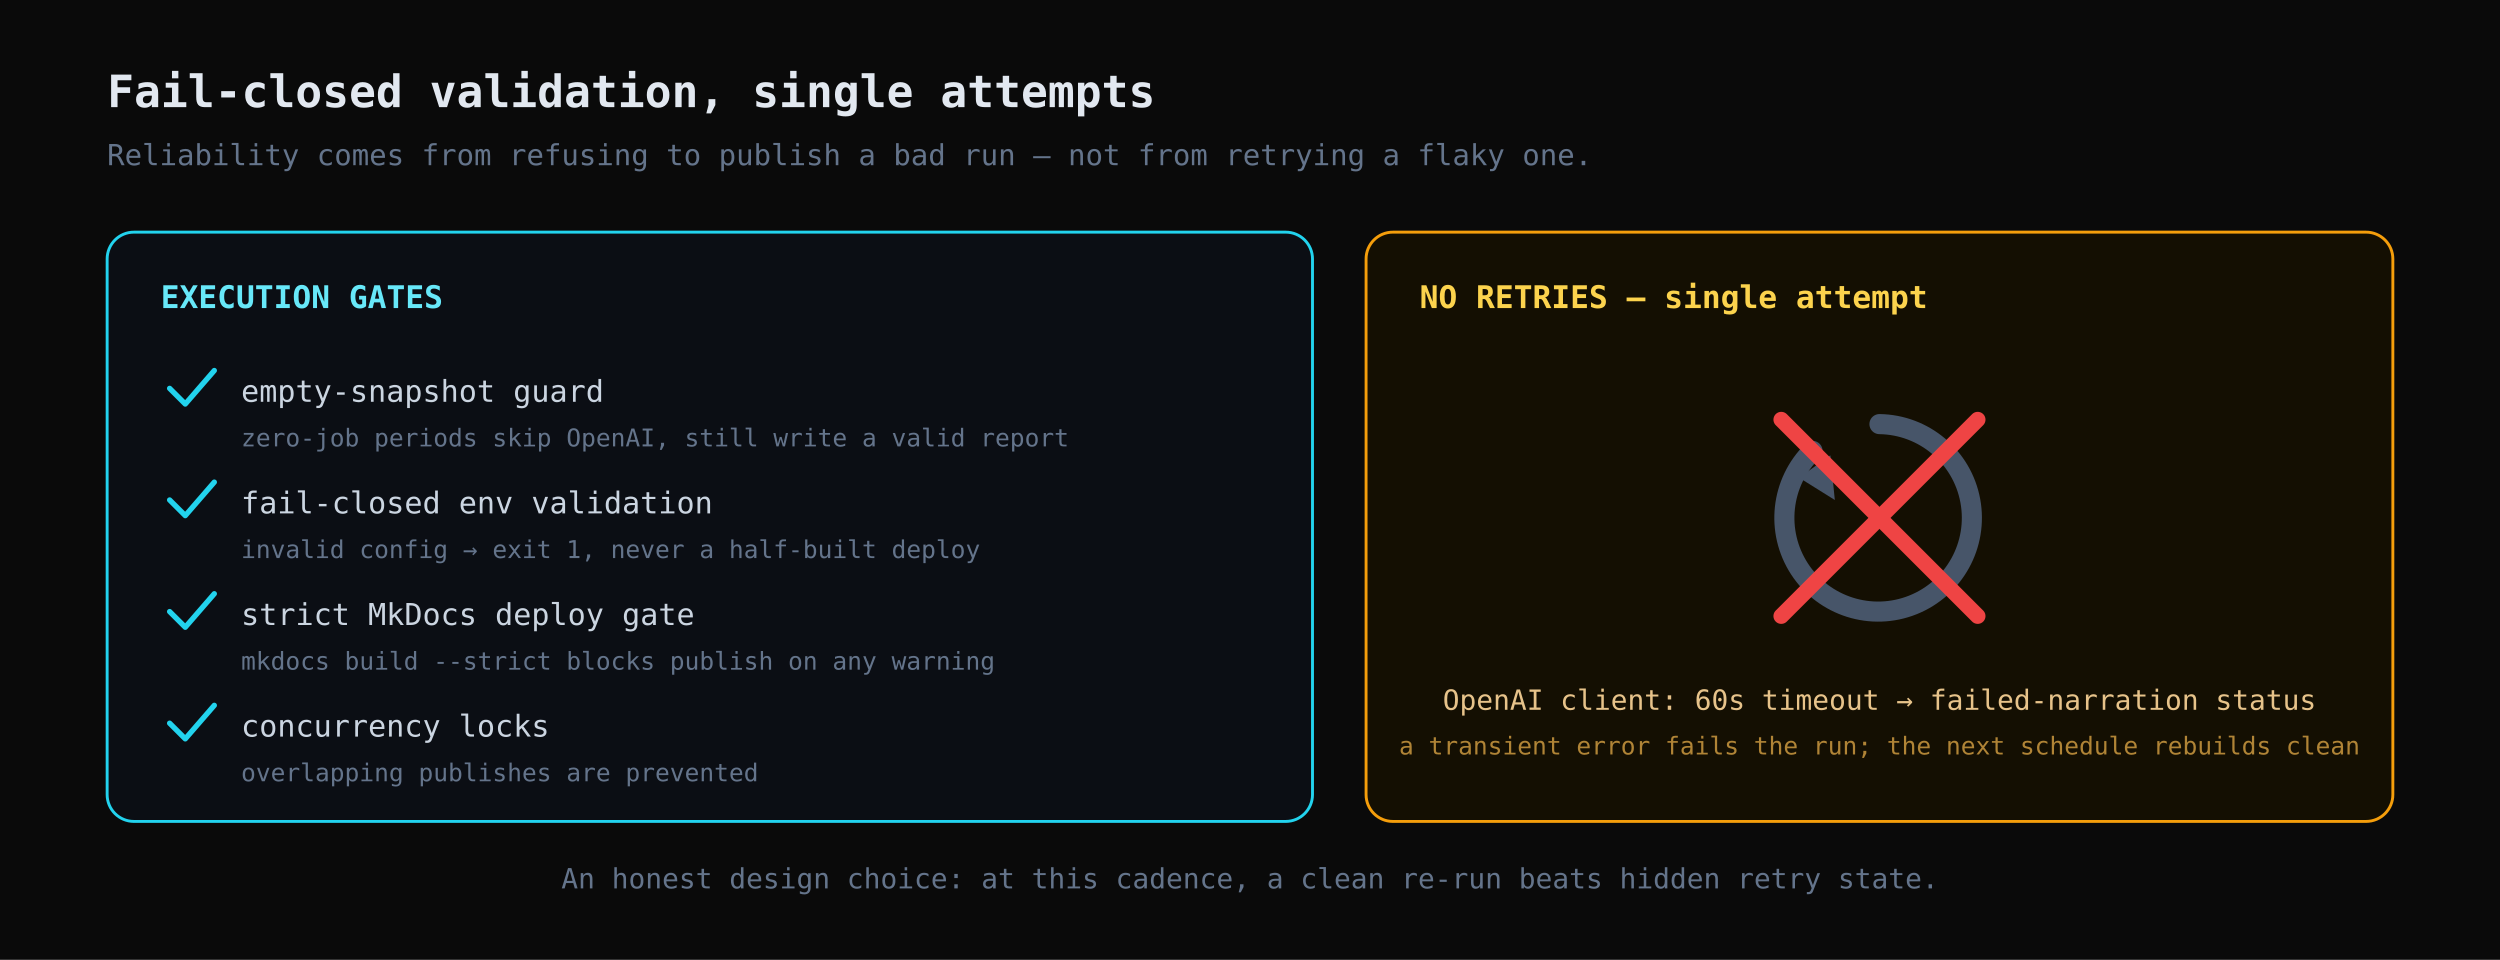
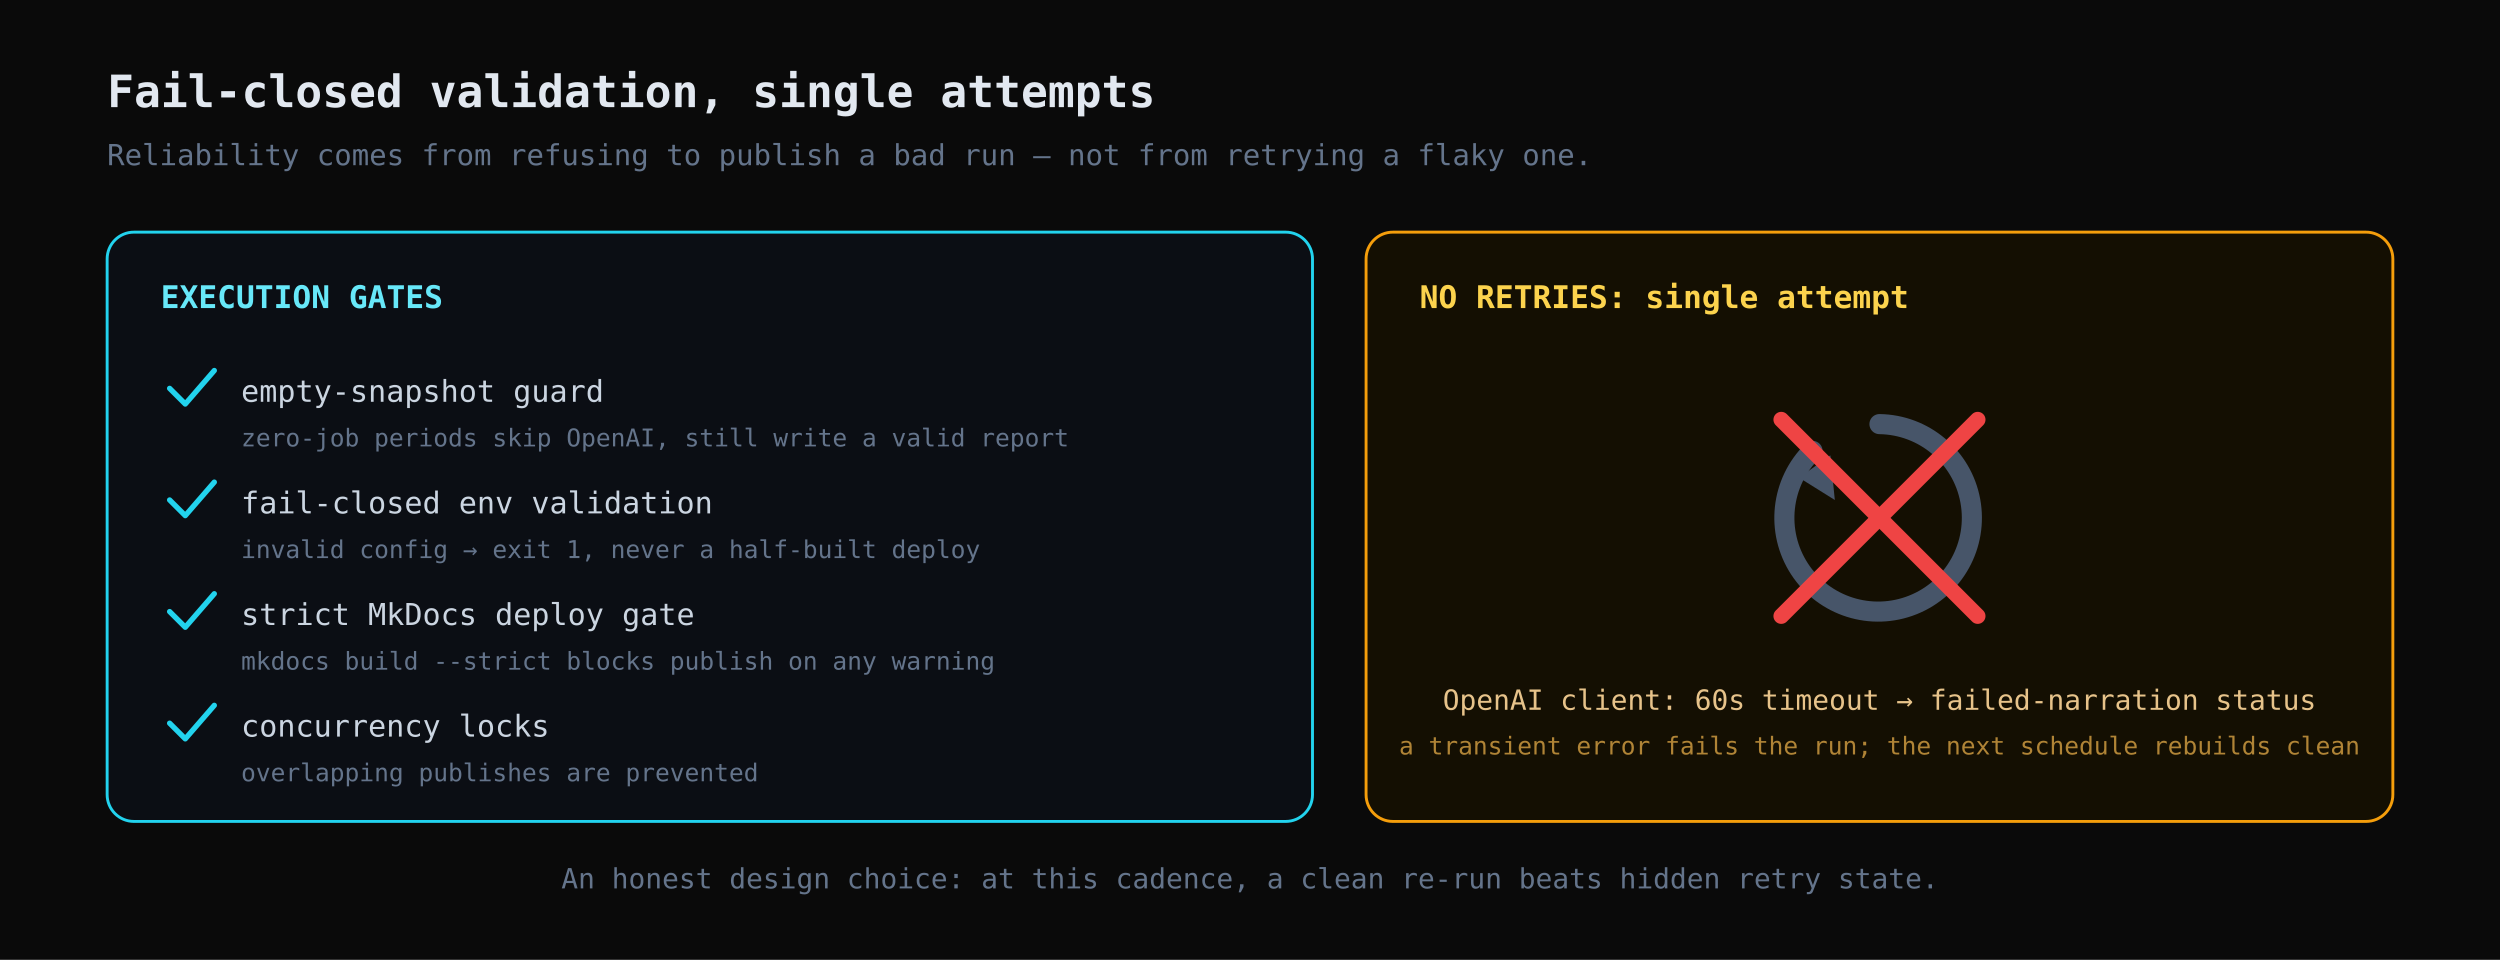
<svg xmlns="http://www.w3.org/2000/svg" width="1120" height="430" viewBox="0 0 1120 430" font-family="ui-monospace, SFMono-Regular, Menlo, monospace">
  <rect width="1120" height="430" fill="#0a0a0a" />
  <text x="48" y="48" fill="#e2e8f0" font-size="20" font-weight="700">Fail-closed validation, single attempts</text>
  <text x="48" y="74" fill="#64748b" font-size="13">Reliability comes from refusing to publish a bad run — not from retrying a flaky one.</text>
  <rect x="48" y="104" width="540" height="264" rx="12" fill="#0b0e14" stroke="#22d3ee" stroke-width="1.3" />
  <text x="72" y="138" fill="#67e8f9" font-size="14" font-weight="700">EXECUTION GATES</text>
  <g font-size="13.5">
    <g fill="#22d3ee">
      <path d="M76 174 l7 7 l13 -15" fill="none" stroke="#22d3ee" stroke-width="2.4" stroke-linecap="round" stroke-linejoin="round" />
    </g>
    <text x="108" y="180" fill="#cbd5e1">empty-snapshot guard</text>
    <text x="108" y="200" fill="#64748b" font-size="11">zero-job periods skip OpenAI, still write a valid report</text>
    <path d="M76 224 l7 7 l13 -15" fill="none" stroke="#22d3ee" stroke-width="2.4" stroke-linecap="round" stroke-linejoin="round" />
    <text x="108" y="230" fill="#cbd5e1">fail-closed env validation</text>
    <text x="108" y="250" fill="#64748b" font-size="11">invalid config → exit 1, never a half-built deploy</text>
    <path d="M76 274 l7 7 l13 -15" fill="none" stroke="#22d3ee" stroke-width="2.4" stroke-linecap="round" stroke-linejoin="round" />
    <text x="108" y="280" fill="#cbd5e1">strict MkDocs deploy gate</text>
    <text x="108" y="300" fill="#64748b" font-size="11">mkdocs build --strict blocks publish on any warning</text>
    <path d="M76 324 l7 7 l13 -15" fill="none" stroke="#22d3ee" stroke-width="2.4" stroke-linecap="round" stroke-linejoin="round" />
    <text x="108" y="330" fill="#cbd5e1">concurrency locks</text>
    <text x="108" y="350" fill="#64748b" font-size="11">overlapping publishes are prevented</text>
  </g>
  <rect x="612" y="104" width="460" height="264" rx="12" fill="#140f02" stroke="#f59e0b" stroke-width="1.3" />
-   <text x="636" y="138" fill="#fcd34d" font-size="14" font-weight="700">NO RETRIES — single attempt</text>
+   <text x="636" y="138" fill="#fcd34d" font-size="14" font-weight="700">NO RETRIES: single attempt</text>
  <g transform="translate(842 232)">
    <path d="M0 -42 a42 42 0 1 1 -30 12" fill="none" stroke="#475569" stroke-width="9" stroke-linecap="round" />
    <polygon points="-36 -18, -22 -28, -20 -8" fill="#475569" />
    <line x1="-44" y1="-44" x2="44" y2="44" stroke="#ef4444" stroke-width="7" stroke-linecap="round" />
    <line x1="44" y1="-44" x2="-44" y2="44" stroke="#ef4444" stroke-width="7" stroke-linecap="round" />
  </g>
  <text x="842" y="318" text-anchor="middle" fill="#e7c38a" font-size="12.5">OpenAI client: 60s timeout → failed-narration status</text>
  <text x="842" y="338" text-anchor="middle" fill="#b08436" font-size="11">a transient error fails the run; the next schedule rebuilds clean</text>
  <text x="560" y="398" text-anchor="middle" fill="#64748b" font-size="12.5">An honest design choice: at this cadence, a clean re-run beats hidden retry state.</text>
</svg>
